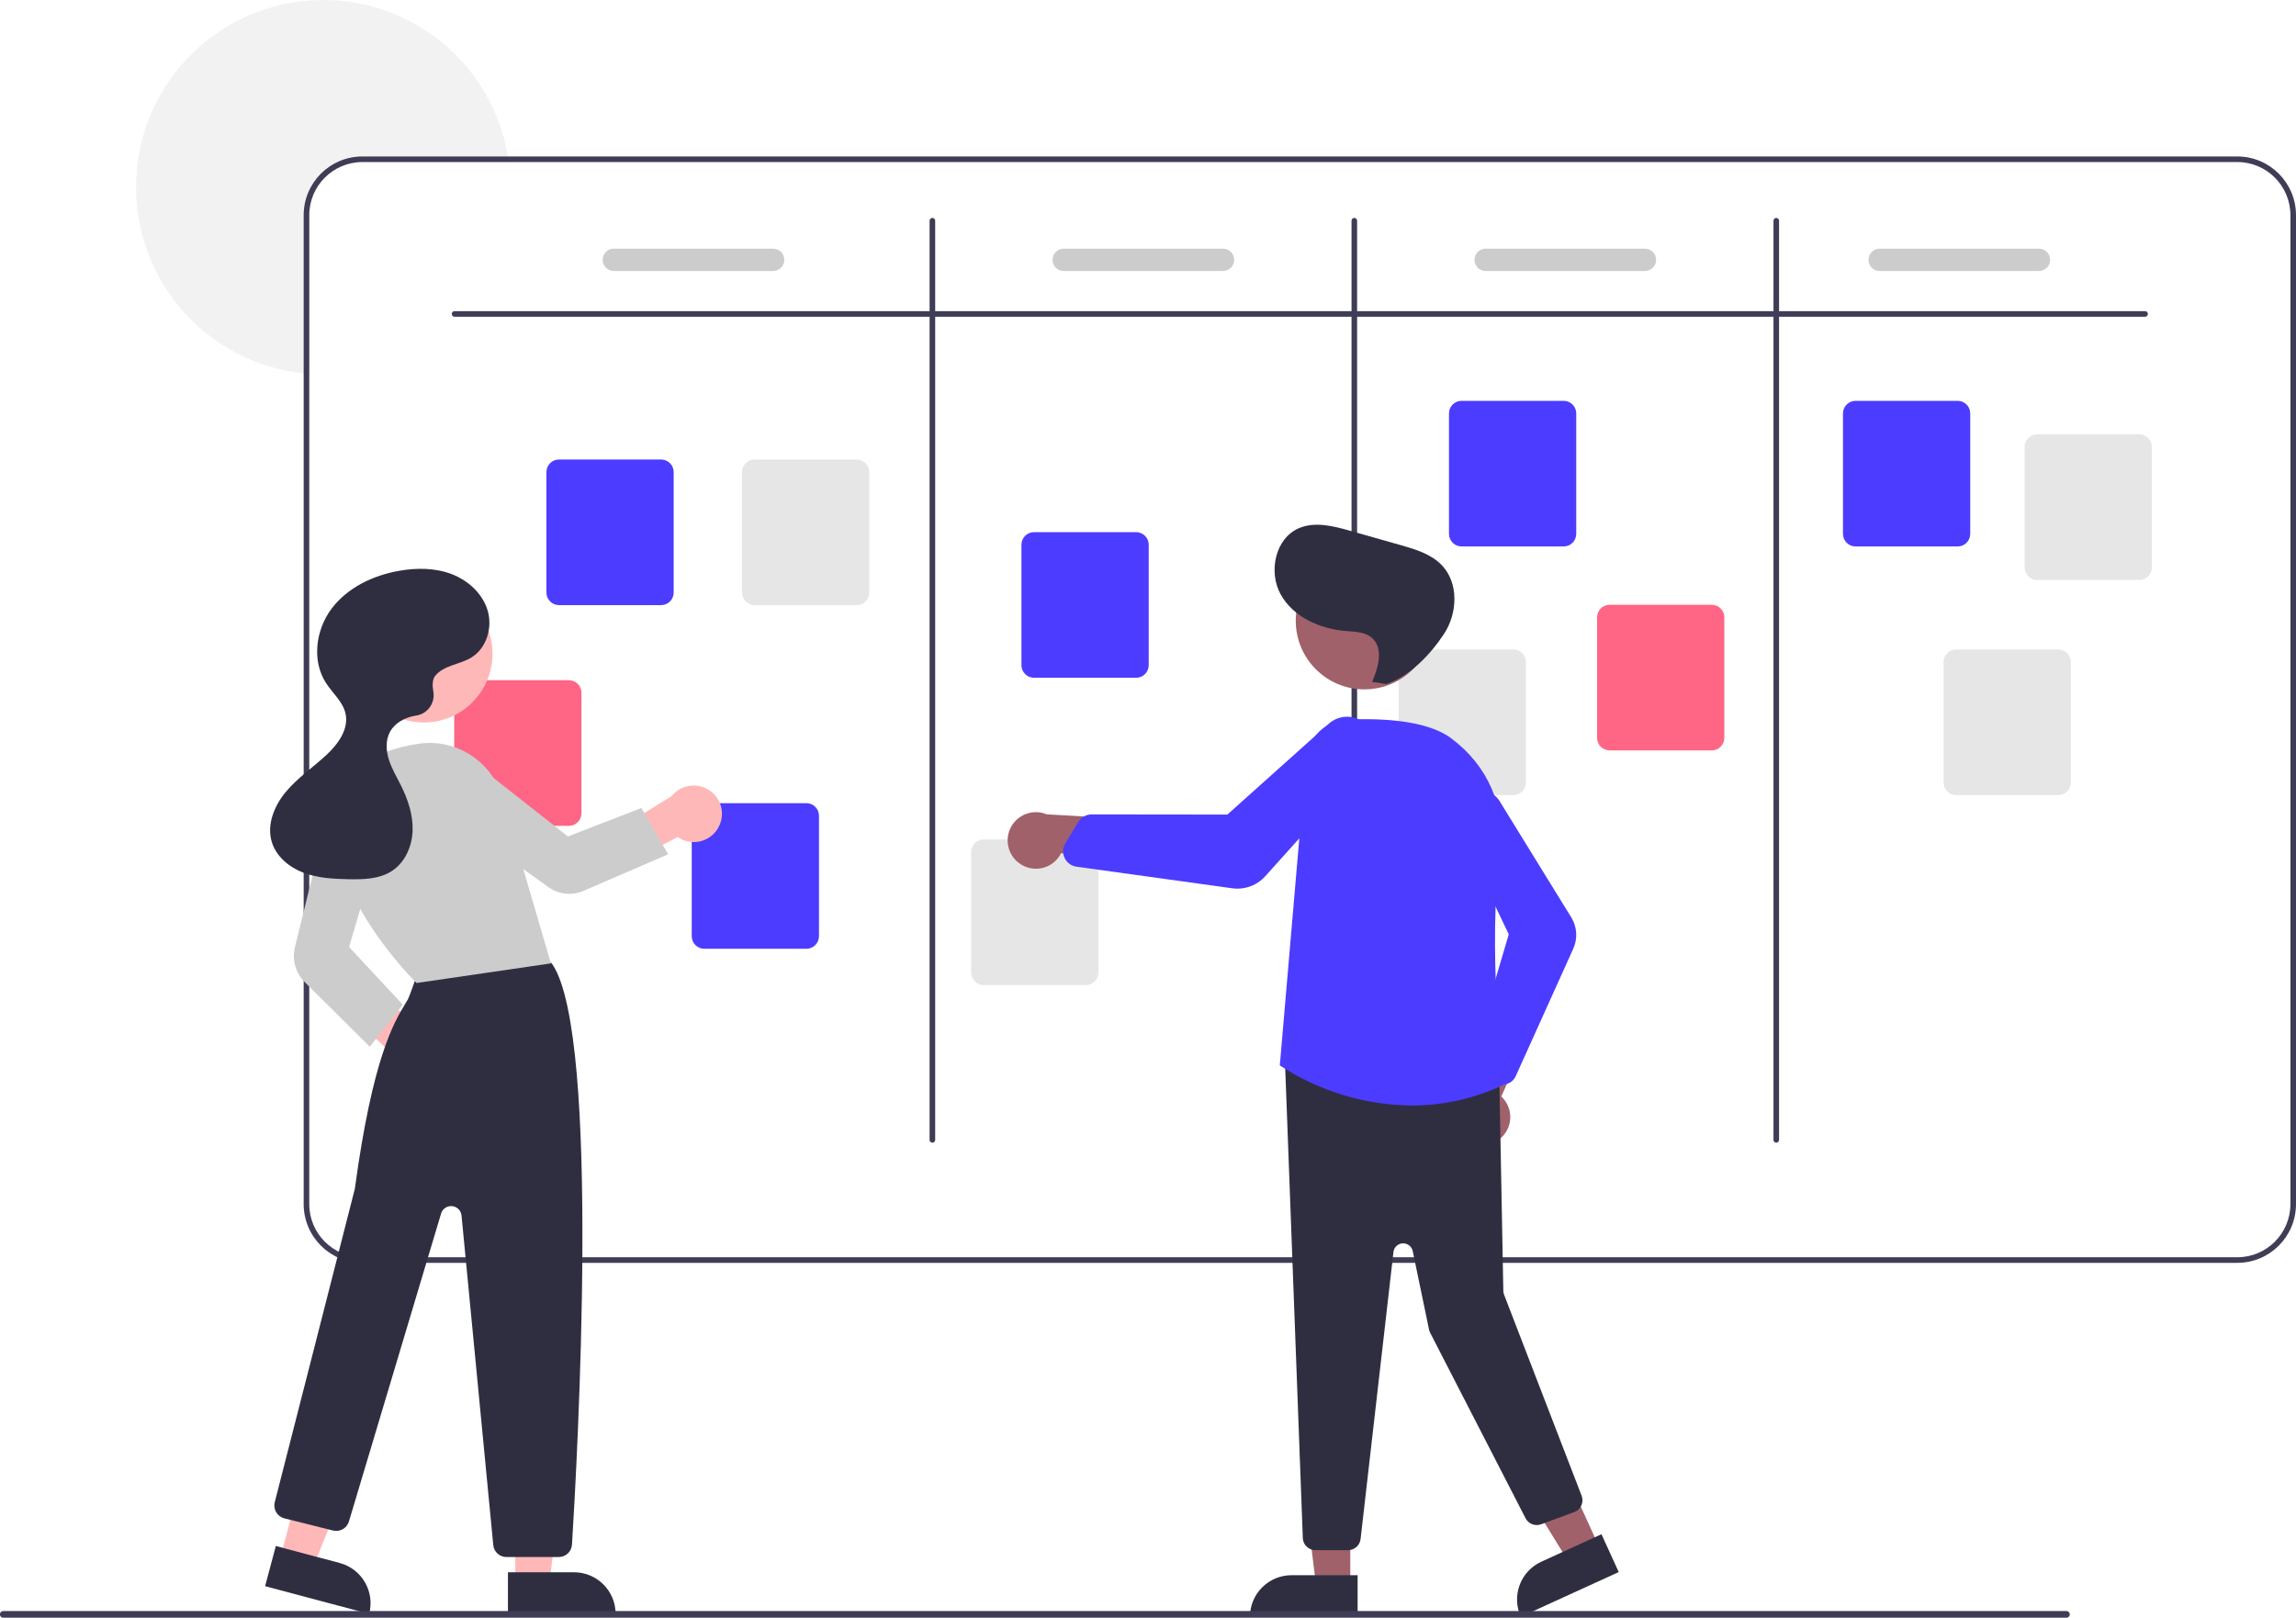
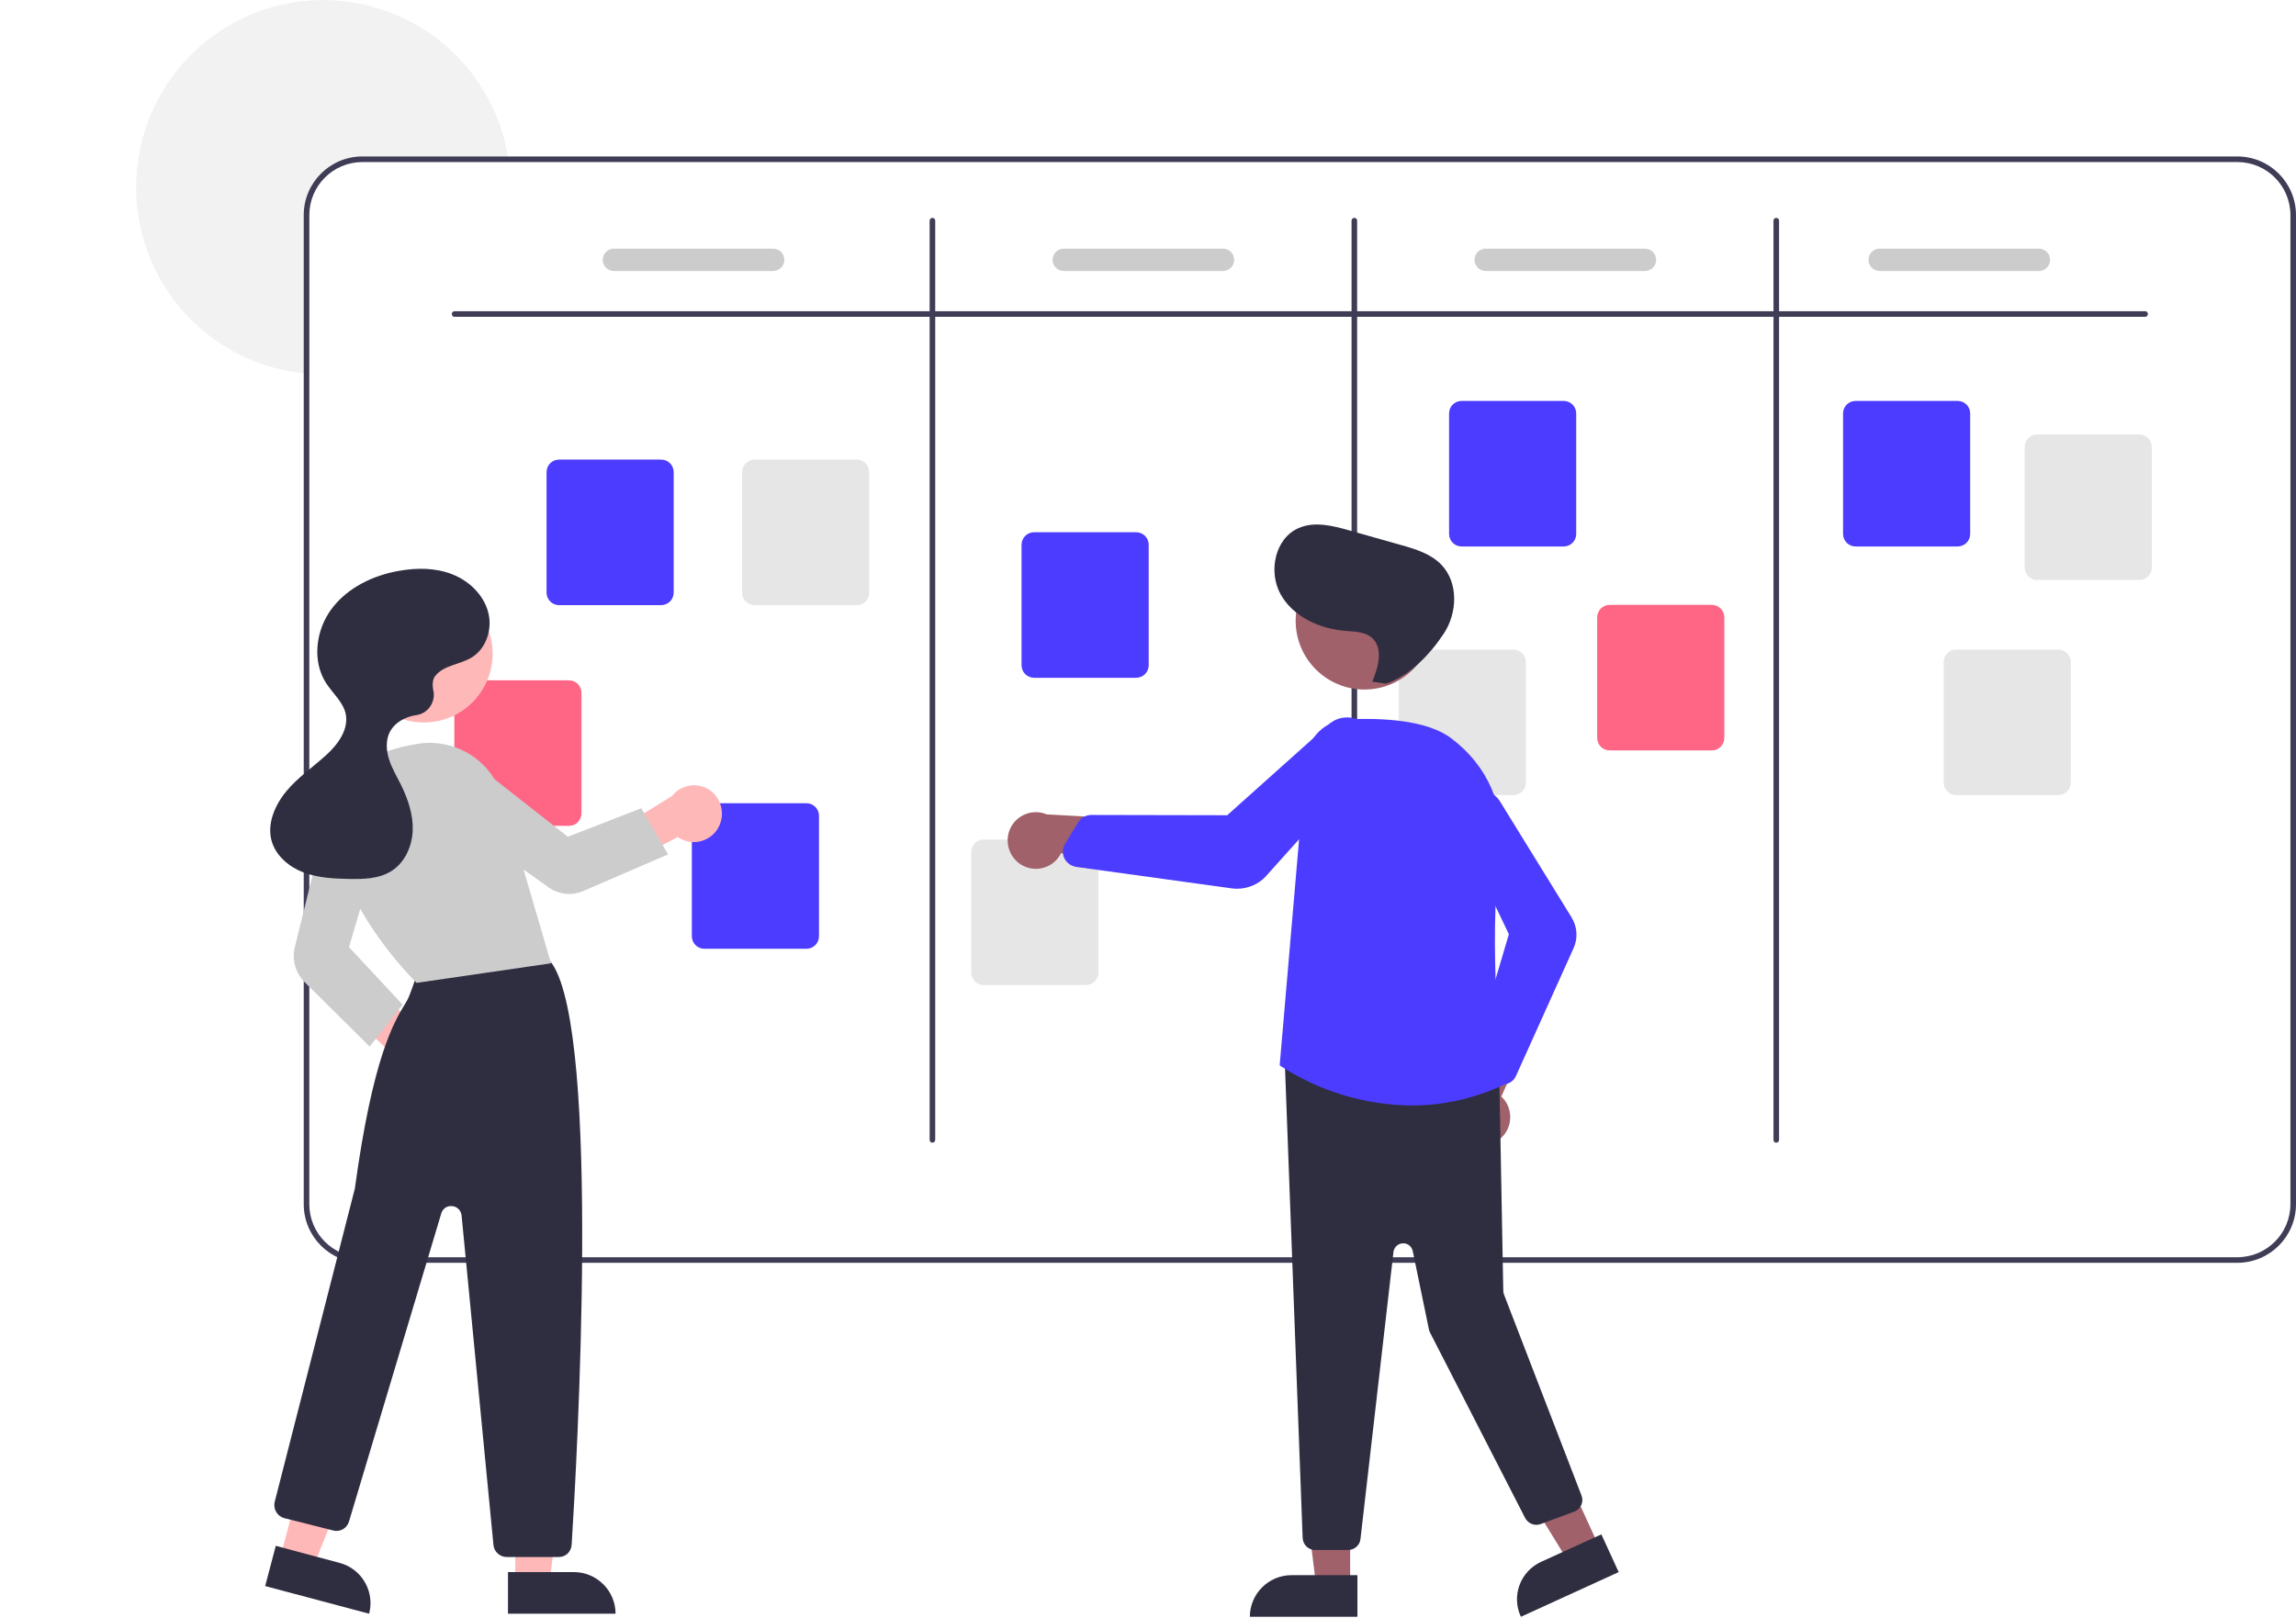
- <svg xmlns="http://www.w3.org/2000/svg" id="afc98551-3d88-4acb-87ed-36f06011ac7a" data-name="Layer 1" width="821.676" height="579.01" viewBox="0 0 821.676 579.01">
-   <path d="M371.238,218.495h-52.4a19.017,19.017,0,0,0-19,19v56.81c-.67-.04-1.34-.1-2-.18a66.999,66.999,0,1,1,73.1-77.63C371.048,217.155,371.148,217.825,371.238,218.495Z" transform="translate(-189.1619 -160.4952)" fill="#f2f2f2" />
-   <path d="M989.838,216.495h-671a21.023,21.023,0,0,0-21,21v354a21.023,21.023,0,0,0,21,21h671a21.023,21.023,0,0,0,21-21v-354A21.023,21.023,0,0,0,989.838,216.495Zm19,375a19.017,19.017,0,0,1-19,19h-671a19.017,19.017,0,0,1-19-19v-354a19.017,19.017,0,0,1,19-19h671a19.017,19.017,0,0,1,19,19Z" transform="translate(-189.1619 -160.4952)" fill="#3f3d56" />
-   <path d="M956.838,273.865h-605a1,1,0,0,1,0-2h605a1,1,0,0,1,0,2Z" transform="translate(-189.1619 -160.4952)" fill="#3f3d56" />
-   <path d="M522.838,569.495a1,1,0,0,1-1-1v-329a1,1,0,1,1,2,0v329A1,1,0,0,1,522.838,569.495Z" transform="translate(-189.1619 -160.4952)" fill="#3f3d56" />
-   <path d="M673.838,569.495a1,1,0,0,1-1-1v-329a1,1,0,1,1,2,0v329A1,1,0,0,1,673.838,569.495Z" transform="translate(-189.1619 -160.4952)" fill="#3f3d56" />
-   <path d="M824.838,569.495a1,1,0,0,1-1-1v-329a1,1,0,1,1,2,0v329A1,1,0,0,1,824.838,569.495Z" transform="translate(-189.1619 -160.4952)" fill="#3f3d56" />
-   <path d="M425.754,377.083h-36.54a4.505,4.505,0,0,1-4.5-4.5V329.463a4.505,4.505,0,0,1,4.5-4.5h36.54a4.505,4.505,0,0,1,4.5,4.5v43.12A4.505,4.505,0,0,1,425.754,377.083Z" transform="translate(-189.1619 -160.4952)" fill="#4c3cff" />
-   <path d="M477.754,500.083h-36.54a4.505,4.505,0,0,1-4.5-4.5V452.463a4.505,4.505,0,0,1,4.5-4.5h36.54a4.505,4.505,0,0,1,4.5,4.5v43.12A4.505,4.505,0,0,1,477.754,500.083Z" transform="translate(-189.1619 -160.4952)" fill="#4c3cff" />
-   <path d="M595.754,403.083h-36.54a4.505,4.505,0,0,1-4.5-4.5V355.463a4.505,4.505,0,0,1,4.5-4.5h36.54a4.505,4.505,0,0,1,4.5,4.5v43.12A4.505,4.505,0,0,1,595.754,403.083Z" transform="translate(-189.1619 -160.4952)" fill="#4c3cff" />
-   <path d="M748.754,356.083h-36.54a4.505,4.505,0,0,1-4.5-4.5V308.463a4.505,4.505,0,0,1,4.5-4.5h36.54a4.505,4.505,0,0,1,4.5,4.5v43.12A4.505,4.505,0,0,1,748.754,356.083Z" transform="translate(-189.1619 -160.4952)" fill="#4c3cff" />
-   <path d="M889.754,356.083h-36.54a4.505,4.505,0,0,1-4.5-4.5V308.463a4.505,4.505,0,0,1,4.5-4.5h36.54a4.505,4.505,0,0,1,4.5,4.5v43.12A4.505,4.505,0,0,1,889.754,356.083Z" transform="translate(-189.1619 -160.4952)" fill="#4c3cff" />
-   <path d="M954.754,368.083h-36.54a4.505,4.505,0,0,1-4.5-4.5V320.463a4.505,4.505,0,0,1,4.5-4.5h36.54a4.505,4.505,0,0,1,4.5,4.5v43.12A4.505,4.505,0,0,1,954.754,368.083Z" transform="translate(-189.1619 -160.4952)" fill="#e6e6e6" />
-   <path d="M925.754,445.083h-36.54a4.505,4.505,0,0,1-4.5-4.5V397.463a4.505,4.505,0,0,1,4.5-4.5h36.54a4.505,4.505,0,0,1,4.5,4.5v43.12A4.505,4.505,0,0,1,925.754,445.083Z" transform="translate(-189.1619 -160.4952)" fill="#e6e6e6" />
-   <path d="M801.754,429.083h-36.54a4.505,4.505,0,0,1-4.5-4.5V381.463a4.505,4.505,0,0,1,4.5-4.5h36.54a4.505,4.505,0,0,1,4.5,4.5v43.12A4.505,4.505,0,0,1,801.754,429.083Z" transform="translate(-189.1619 -160.4952)" fill="#ff6584" />
-   <path d="M730.754,445.083h-36.54a4.505,4.505,0,0,1-4.5-4.5V397.463a4.505,4.505,0,0,1,4.5-4.5h36.54a4.505,4.505,0,0,1,4.5,4.5v43.12A4.505,4.505,0,0,1,730.754,445.083Z" transform="translate(-189.1619 -160.4952)" fill="#e6e6e6" />
-   <path d="M577.754,513.083h-36.54a4.505,4.505,0,0,1-4.5-4.5V465.463a4.505,4.505,0,0,1,4.5-4.5h36.54a4.505,4.505,0,0,1,4.5,4.5v43.12A4.505,4.505,0,0,1,577.754,513.083Z" transform="translate(-189.1619 -160.4952)" fill="#e6e6e6" />
-   <path d="M392.754,456.083h-36.54a4.505,4.505,0,0,1-4.5-4.5V408.463a4.505,4.505,0,0,1,4.5-4.5h36.54a4.505,4.505,0,0,1,4.5,4.5v43.12A4.505,4.505,0,0,1,392.754,456.083Z" transform="translate(-189.1619 -160.4952)" fill="#ff6584" />
-   <path d="M495.754,377.083h-36.54a4.505,4.505,0,0,1-4.5-4.5V329.463a4.505,4.505,0,0,1,4.5-4.5h36.54a4.505,4.505,0,0,1,4.5,4.5v43.12A4.505,4.505,0,0,1,495.754,377.083Z" transform="translate(-189.1619 -160.4952)" fill="#e6e6e6" />
-   <path d="M465.838,257.495h-57a4,4,0,0,1,0-8h57a4,4,0,0,1,0,8Z" transform="translate(-189.1619 -160.4952)" fill="#ccc" />
-   <path d="M626.838,257.495h-57a4,4,0,0,1,0-8h57a4,4,0,0,1,0,8Z" transform="translate(-189.1619 -160.4952)" fill="#ccc" />
-   <path d="M777.838,257.495h-57a4,4,0,0,1,0-8h57a4,4,0,0,1,0,8Z" transform="translate(-189.1619 -160.4952)" fill="#ccc" />
-   <path d="M918.838,257.495h-57a4,4,0,0,1,0-8h57a4,4,0,0,1,0,8Z" transform="translate(-189.1619 -160.4952)" fill="#ccc" />
-   <path d="M338.171,550.387A10.056,10.056,0,0,1,329.471,537.656L303.838,513.795l13.553-3.438,25.206,20.444a10.11,10.11,0,0,1-4.426,19.586Z" transform="translate(-189.1619 -160.4952)" fill="#ffb8b8" />
-   <polygon points="184.404 566.253 196.664 566.253 202.496 518.965 184.402 518.965 184.404 566.253" fill="#ffb8b8" />
-   <path d="M370.939,723.245h38.531a0,0,0,0,1,0,0v14.887a0,0,0,0,1,0,0H385.826a14.887,14.887,0,0,1-14.887-14.887v0A0,0,0,0,1,370.939,723.245Z" transform="translate(591.28 1300.863) rotate(179.9974)" fill="#2f2e41" />
-   <polygon points="100.345 557.401 112.193 560.555 129.994 516.359 112.509 511.705 100.345 557.401" fill="#ffb8b8" />
-   <path d="M285.307,718.541h38.531a0,0,0,0,1,0,0v14.887a0,0,0,0,1,0,0H300.194a14.887,14.887,0,0,1-14.887-14.887v0A0,0,0,0,1,285.307,718.541Z" transform="matrix(-0.96635, -0.25722, 0.25722, -0.96635, 222.9961, 1345.388)" fill="#2f2e41" />
-   <path d="M389.123,717.795H370.416a4.73,4.73,0,0,1-4.726-4.293L354.333,595.57a3.748,3.748,0,0,0-7.321-.715L314.039,705.055a4.742,4.742,0,0,1-5.7,3.246l-17.403-4.352a4.747,4.747,0,0,1-3.447-5.787c.284-1.11,28.411-111.028,28.656-112.158,6.373-46.968,13.997-59.554,18.093-66.314.339-.56.651-1.074.931-1.561.351-.608,2.512-6.645,3.884-10.564a4.79,4.79,0,0,1,2.435-2.978c17.211-8.802,37.347-2.709,43.109-.632a4.682,4.682,0,0,1,2.338,1.815c17.285,26.071,8.802,177.491,6.926,207.581A4.751,4.751,0,0,1,389.123,717.795Z" transform="translate(-189.1619 -160.4952)" fill="#2f2e41" />
-   <circle cx="151.684" cy="234.024" r="24.561" fill="#ffb8b8" />
-   <path d="M338.244,512.333l-.177-.171c-.331-.32-33.056-32.38-28.821-62.024,1.811-12.68,12.07-20.781,29.668-23.431a27.135,27.135,0,0,1,30,19.121l17.4,59.484Z" transform="translate(-189.1619 -160.4952)" fill="#ccc" />
-   <path d="M321.495,535.136l-23.318-23.171a13.137,13.137,0,0,1-3.48-12.392l11.289-45.919A10.354,10.354,0,0,1,319.165,446.254a10.411,10.411,0,0,1,6.809,12.794L314.09,499.444l19.218,20.637Z" transform="translate(-189.1619 -160.4952)" fill="#ccc" />
-   <path d="M446.566,456.058a10.056,10.056,0,0,1-14.884,4.029L400.553,476.221l1.376-13.706,27.597-17.079a10.11,10.11,0,0,1,17.04,10.621Z" transform="translate(-189.1619 -160.4952)" fill="#ffb8b8" />
-   <path d="M428.283,466.26l-30.346,13.114a12.809,12.809,0,0,1-12.477-1.338l-38.589-27.649A10.355,10.355,0,0,1,344.897,435.4a10.41,10.41,0,0,1,14.409-1.568l33.088,26.042,26.3-10.175Z" transform="translate(-189.1619 -160.4952)" fill="#ccc" />
-   <path d="M344.918,402.39c3.03-3.796,8.691-4.001,12.853-6.505,5.452-3.28,7.706-10.611,5.949-16.726s-6.938-10.881-12.878-13.16-12.549-2.307-18.816-1.206c-9.33,1.64-18.516,5.995-24.207,13.569s-7.139,18.666-1.981,26.612c2.37,3.652,6.029,6.667,6.975,10.917,1.242,5.58-2.671,10.961-6.864,14.846-4.777,4.426-10.257,8.133-14.442,13.123s-6.976,11.806-5.066,18.032c1.6,5.216,6.256,9.059,11.361,10.984s10.666,2.203,16.121,2.309c5.297.104,10.924-.025,15.386-2.881,4.777-3.058,7.328-8.858,7.516-14.527s-1.706-11.223-4.245-16.294c-1.513-3.023-3.273-5.953-4.278-9.18s-1.18-6.89.431-9.863c1.693-3.125,5.117-5.009,8.604-5.694.181-.036.373-.067.573-.096a7.398,7.398,0,0,0,6.333-8.628C343.847,405.808,343.881,403.689,344.918,402.39Z" transform="translate(-189.1619 -160.4952)" fill="#2f2e41" />
-   <polygon points="483.229 567.3 470.969 567.3 465.137 520.012 483.231 520.013 483.229 567.3" fill="#a0616a" />
-   <path d="M462.212,563.797h23.644a0,0,0,0,1,0,0v14.887a0,0,0,0,1,0,0H447.325a0,0,0,0,1,0,0v0A14.887,14.887,0,0,1,462.212,563.797Z" fill="#2f2e41" />
-   <polygon points="572.184 553.413 561.033 558.506 536.079 517.917 552.538 510.399 572.184 553.413" fill="#a0616a" />
-   <path d="M743.47,716.962h23.644a0,0,0,0,1,0,0v14.887a0,0,0,0,1,0,0H728.583a0,0,0,0,1,0,0v0A14.887,14.887,0,0,1,743.47,716.962Z" transform="translate(-422.5278 215.6884) rotate(-24.54855)" fill="#2f2e41" />
-   <path d="M725.643,568.352a10.056,10.056,0,0,0,.801-15.399l14.412-32.7-18.309,3.103-10.879,30.577a10.11,10.11,0,0,0,13.975,14.419Z" transform="translate(-189.1619 -160.4952)" fill="#a0616a" />
-   <path d="M671.609,715.327H659.897a4.517,4.517,0,0,1-4.488-4.174l-6.387-170.559a4.5,4.5,0,0,1,4.925-4.805l67.735,7.193a4.501,4.501,0,0,1,4.062,4.394l1.419,75.235a3.492,3.492,0,0,0,.234,1.193l27.785,72.053a4.499,4.499,0,0,1-2.643,5.841l-11.868,4.373a4.501,4.501,0,0,1-5.557-2.164l-34.133-66.369a4.475,4.475,0,0,1-.404-1.143l-5.831-28.094a3.5,3.5,0,0,0-6.904.312L676.08,711.338A4.499,4.499,0,0,1,671.609,715.327Z" transform="translate(-189.1619 -160.4952)" fill="#2f2e41" />
-   <circle cx="488.279" cy="222.178" r="24.561" fill="#a0616a" />
-   <path d="M694.285,556.19a87.664,87.664,0,0,1-46.873-14.198l-.239-.165.025-.29,9.395-109.416a15.421,15.421,0,0,1,14.599-14.062c12.176-.56,28.531.146,37.286,6.667,13.231,9.854,19.608,24.694,17.496,40.712-4.38,33.219.582,78.029,1.162,83.029l.042.36-.33.151A77.266,77.266,0,0,1,694.285,556.19Z" transform="translate(-189.1619 -160.4952)" fill="#4c3cff" />
-   <path d="M727.022,548.653a5.007,5.007,0,0,1-3.681-1.622l-5.373-5.861a5.026,5.026,0,0,1-1.109-4.795l12.251-41.464-18.64-39.144a8.832,8.832,0,0,1-.604-5.879,8.809,8.809,0,0,1,16.313-2.084l25.295,41.042a11.951,11.951,0,0,1,.72,11.198l-20.61,45.665a4.988,4.988,0,0,1-3.766,2.88A5.054,5.054,0,0,1,727.022,548.653Z" transform="translate(-189.1619 -160.4952)" fill="#4c3cff" />
-   <path d="M553.9,469.448a10.056,10.056,0,0,0,14.999-3.578l35.438,4.596L596.192,453.778l-32.404-1.806a10.11,10.11,0,0,0-9.888,17.476Z" transform="translate(-189.1619 -160.4952)" fill="#a0616a" />
-   <path d="M632.011,478.562a13.425,13.425,0,0,1-1.845-.127l-55.751-7.732a5.541,5.541,0,0,1-4.251-3.111,5.657,5.657,0,0,1-.318-.829h-0a5.564,5.564,0,0,1,.575-4.432l4.614-7.649a5.584,5.584,0,0,1,4.756-2.686h.008l48.596.056,36.294-32.517a9.868,9.868,0,0,1,6.107-2.5,9.835,9.835,0,0,1,7.373,16.815L641.953,474.128A13.364,13.364,0,0,1,632.011,478.562Z" transform="translate(-189.1619 -160.4952)" fill="#4c3cff" />
-   <path d="M680.234,404.523c2.244-5.195,4.144-12.113-.161-15.785-2.497-2.13-6.094-2.135-9.365-2.4-9.217-.747-18.706-4.988-23.211-13.064s-1.989-20.084,6.51-23.728c5.729-2.456,12.297-.783,18.294.918l18.006,5.106c5.35,1.517,10.967,3.19,14.819,7.201,6.143,6.397,5.684,17.212.805,24.618s-12.226,15.131-20.638,17.943Z" transform="translate(-189.1619 -160.4952)" fill="#2f2e41" />
-   <path d="M928.647,739.505h-738.294a1.191,1.191,0,1,1,0-2.381h738.294a1.191,1.191,0,1,1,0,2.381Z" transform="translate(-189.1619 -160.4952)" fill="#3f3d56" />
+ <svg xmlns="http://www.w3.org/2000/svg" version="1.1" id="afc98551-3d88-4acb-87ed-36f06011ac7a" x="0px" y="0px" viewBox="0 0 821.7 579" style="enable-background:new 0 0 821.7 579;" xml:space="preserve">
+   <style type="text/css">
+ 	.st0{fill:#F2F2F2;}
+ 	.st1{fill:#3F3D56;}
+ 	.st2{fill:#4C3CFF;}
+ 	.st3{fill:#E6E6E6;}
+ 	.st4{fill:#FF6584;}
+ 	.st5{fill:#CCCCCC;}
+ 	.st6{fill:#FFB8B8;}
+ 	.st7{fill:#2F2E41;}
+ 	.st8{fill:#A0616A;}
+ </style>
+   <path class="st0" d="M182.1,58h-52.4c-10.5,0-19,8.5-19,19v56.8c-0.7,0-1.3-0.1-2-0.2C71.9,129.8,45.2,96.8,49.1,60  S85.9-3.5,122.7,0.4c30,3.2,54.1,25.9,59.1,55.6C181.9,56.7,182,57.3,182.1,58z" />
+   <path class="st1" d="M800.7,56h-671c-11.6,0-21,9.4-21,21v354c0,11.6,9.4,21,21,21h671c11.6,0,21-9.4,21-21V77  C821.7,65.4,812.3,56,800.7,56z M819.7,431c0,10.5-8.5,19-19,19h-671c-10.5,0-19-8.5-19-19V77c0-10.5,8.5-19,19-19h671  c10.5,0,19,8.5,19,19V431z" />
+   <path class="st1" d="M767.7,113.4h-605c-0.6,0-1-0.4-1-1s0.4-1,1-1h605c0.6,0,1,0.4,1,1S768.2,113.4,767.7,113.4z" />
+   <path class="st1" d="M333.7,409c-0.6,0-1-0.4-1-1V79c0-0.6,0.4-1,1-1s1,0.4,1,1v329C334.7,408.6,334.2,409,333.7,409z" />
+   <path class="st1" d="M484.7,409c-0.6,0-1-0.4-1-1V79c0-0.6,0.4-1,1-1s1,0.4,1,1v329C485.7,408.6,485.2,409,484.7,409z" />
+   <path class="st1" d="M635.7,409c-0.6,0-1-0.4-1-1V79c0-0.6,0.4-1,1-1s1,0.4,1,1v329C636.7,408.6,636.2,409,635.7,409z" />
+   <path class="st2" d="M236.6,216.6h-36.5c-2.5,0-4.5-2-4.5-4.5V169c0-2.5,2-4.5,4.5-4.5h36.5c2.5,0,4.5,2,4.5,4.5v43.1  C241.1,214.6,239.1,216.6,236.6,216.6z" />
+   <path class="st2" d="M288.6,339.6h-36.5c-2.5,0-4.5-2-4.5-4.5V292c0-2.5,2-4.5,4.5-4.5h36.5c2.5,0,4.5,2,4.5,4.5v43.1  C293.1,337.6,291.1,339.6,288.6,339.6z" />
+   <path class="st2" d="M406.6,242.6h-36.5c-2.5,0-4.5-2-4.5-4.5V195c0-2.5,2-4.5,4.5-4.5h36.5c2.5,0,4.5,2,4.5,4.5v43.1  C411.1,240.6,409.1,242.6,406.6,242.6z" />
+   <path class="st2" d="M559.6,195.6h-36.5c-2.5,0-4.5-2-4.5-4.5V148c0-2.5,2-4.5,4.5-4.5h36.5c2.5,0,4.5,2,4.5,4.5v43.1  C564.1,193.6,562.1,195.6,559.6,195.6z" />
+   <path class="st2" d="M700.6,195.6h-36.5c-2.5,0-4.5-2-4.5-4.5V148c0-2.5,2-4.5,4.5-4.5h36.5c2.5,0,4.5,2,4.5,4.5v43.1  C705.1,193.6,703.1,195.6,700.6,195.6z" />
+   <path class="st3" d="M765.6,207.6h-36.5c-2.5,0-4.5-2-4.5-4.5V160c0-2.5,2-4.5,4.5-4.5h36.5c2.5,0,4.5,2,4.5,4.5v43.1  C770.1,205.6,768.1,207.6,765.6,207.6z" />
+   <path class="st3" d="M736.6,284.6h-36.5c-2.5,0-4.5-2-4.5-4.5V237c0-2.5,2-4.5,4.5-4.5h36.5c2.5,0,4.5,2,4.5,4.5v43.1  C741.1,282.6,739.1,284.6,736.6,284.6z" />
+   <path class="st4" d="M612.6,268.6h-36.5c-2.5,0-4.5-2-4.5-4.5V221c0-2.5,2-4.5,4.5-4.5h36.5c2.5,0,4.5,2,4.5,4.5v43.1  C617.1,266.6,615.1,268.6,612.6,268.6z" />
+   <path class="st3" d="M541.6,284.6h-36.5c-2.5,0-4.5-2-4.5-4.5V237c0-2.5,2-4.5,4.5-4.5h36.5c2.5,0,4.5,2,4.5,4.5v43.1  C546.1,282.6,544.1,284.6,541.6,284.6z" />
+   <path class="st3" d="M388.6,352.6h-36.5c-2.5,0-4.5-2-4.5-4.5V305c0-2.5,2-4.5,4.5-4.5h36.5c2.5,0,4.5,2,4.5,4.5v43.1  C393.1,350.6,391.1,352.6,388.6,352.6z" />
+   <path class="st4" d="M203.6,295.6h-36.5c-2.5,0-4.5-2-4.5-4.5V248c0-2.5,2-4.5,4.5-4.5h36.5c2.5,0,4.5,2,4.5,4.5v43.1  C208.1,293.6,206.1,295.6,203.6,295.6z" />
+   <path class="st3" d="M306.6,216.6h-36.5c-2.5,0-4.5-2-4.5-4.5V169c0-2.5,2-4.5,4.5-4.5h36.5c2.5,0,4.5,2,4.5,4.5v43.1  C311.1,214.6,309.1,216.6,306.6,216.6z" />
+   <path class="st5" d="M276.7,97h-57c-2.2,0-4-1.8-4-4s1.8-4,4-4h57c2.2,0,4,1.8,4,4S278.9,97,276.7,97z" />
+   <path class="st5" d="M437.7,97h-57c-2.2,0-4-1.8-4-4s1.8-4,4-4h57c2.2,0,4,1.8,4,4S439.9,97,437.7,97z" />
+   <path class="st5" d="M588.7,97h-57c-2.2,0-4-1.8-4-4s1.8-4,4-4h57c2.2,0,4,1.8,4,4S590.9,97,588.7,97z" />
+   <path class="st5" d="M729.7,97h-57c-2.2,0-4-1.8-4-4s1.8-4,4-4h57c2.2,0,4,1.8,4,4S731.9,97,729.7,97z" />
+   <path class="st6" d="M149,389.9c-5.5-0.5-9.6-5.5-9-11c0.1-0.6,0.2-1.2,0.3-1.7l-25.6-23.9l13.6-3.4l25.2,20.4  c5.3,1.9,8,7.6,6.2,12.9C158,387.6,153.7,390.4,149,389.9L149,389.9z" />
+   <polygon class="st6" points="184.4,566.3 196.7,566.3 202.5,519 184.4,519 " />
+   <path class="st7" d="M220.3,577.6l-38.5,0l0,0l0-14.9l0,0l23.6,0C213.6,562.7,220.3,569.4,220.3,577.6L220.3,577.6L220.3,577.6z" />
+   <polygon class="st6" points="100.3,557.4 112.2,560.6 130,516.4 112.5,511.7 " />
+   <path class="st7" d="M132.1,577.6l-37.2-9.9l0,0l3.8-14.4l0,0l22.8,6.1C129.5,561.5,134.2,569.7,132.1,577.6L132.1,577.6  L132.1,577.6z" />
+   <path class="st7" d="M200,557.3h-18.7c-2.4,0-4.5-1.9-4.7-4.3l-11.4-117.9c-0.2-2.1-2-3.6-4.1-3.4c-1.5,0.1-2.8,1.2-3.2,2.7  l-33,110.2c-0.7,2.4-3.2,3.9-5.7,3.2l-17.4-4.4c-2.5-0.6-4.1-3.2-3.5-5.8c0,0,0,0,0,0c0.3-1.1,28.4-111,28.7-112.2  c6.4-47,14-59.6,18.1-66.3c0.3-0.6,0.7-1.1,0.9-1.6c0.4-0.6,2.5-6.6,3.9-10.6c0.4-1.3,1.2-2.4,2.4-3c17.2-8.8,37.3-2.7,43.1-0.6  c1,0.3,1.8,1,2.3,1.8c17.3,26.1,8.8,177.5,6.9,207.6C204.5,555.4,202.5,557.3,200,557.3z" />
+   <circle class="st6" cx="151.7" cy="234" r="24.6" />
+   <path class="st5" d="M149.1,351.8l-0.2-0.2c-0.3-0.3-33.1-32.4-28.8-62c1.8-12.7,12.1-20.8,29.7-23.4c13.4-2,26.2,6.2,30,19.1  l17.4,59.5L149.1,351.8z" />
+   <path class="st5" d="M132.3,374.6L109,351.5c-3.2-3.2-4.6-7.9-3.5-12.4l11.3-45.9c1.4-5.6,7-8.9,12.5-7.6c0.2,0.1,0.4,0.1,0.7,0.2  c5.4,1.7,8.4,7.4,6.8,12.8l-11.9,40.4l19.2,20.6L132.3,374.6z" />
+   <path class="st6" d="M257.4,295.6c-2.3,5-8.3,7.2-13.3,4.9c-0.5-0.2-1.1-0.5-1.5-0.9l-31.1,16.1l1.4-13.7l27.6-17.1  c3.5-4.4,9.9-5.1,14.2-1.6C258.2,286.3,259.4,291.3,257.4,295.6L257.4,295.6z" />
+   <path class="st5" d="M239.1,305.8l-30.3,13.1c-4.1,1.8-8.8,1.3-12.5-1.3l-38.6-27.6c-4.6-3.3-5.7-9.8-2.4-14.4  c0.1-0.2,0.3-0.4,0.4-0.5c3.6-4.3,10-5,14.4-1.6l33.1,26l26.3-10.2L239.1,305.8z" />
+   <path class="st7" d="M155.8,241.9c3-3.8,8.7-4,12.9-6.5c5.5-3.3,7.7-10.6,5.9-16.7s-6.9-10.9-12.9-13.2s-12.5-2.3-18.8-1.2  c-9.3,1.6-18.5,6-24.2,13.6s-7.1,18.7-2,26.6c2.4,3.7,6,6.7,7,10.9c1.2,5.6-2.7,11-6.9,14.8c-4.8,4.4-10.3,8.1-14.4,13.1  s-7,11.8-5.1,18c1.6,5.2,6.3,9.1,11.4,11s10.7,2.2,16.1,2.3c5.3,0.1,10.9,0,15.4-2.9c4.8-3.1,7.3-8.9,7.5-14.5s-1.7-11.2-4.2-16.3  c-1.5-3-3.3-6-4.3-9.2s-1.2-6.9,0.4-9.9c1.7-3.1,5.1-5,8.6-5.7c0.2,0,0.4-0.1,0.6-0.1c4.1-0.5,6.9-4.2,6.4-8.3c0-0.1,0-0.2-0.1-0.3  C154.7,245.3,154.7,243.2,155.8,241.9z" />
+   <polygon class="st8" points="483.2,567.3 471,567.3 465.1,520 483.2,520 " />
+   <path class="st7" d="M462.2,563.8h23.6l0,0v14.9l0,0h-38.5l0,0l0,0C447.3,570.5,454,563.8,462.2,563.8L462.2,563.8z" />
+   <polygon class="st8" points="572.2,553.4 561,558.5 536.1,517.9 552.5,510.4 " />
+   <path class="st7" d="M551.6,559l21.5-9.8l0,0l6.2,13.5l0,0l-35,16l0,0l0,0C540.8,571.2,544.1,562.4,551.6,559z" />
+   <path class="st8" d="M536.5,407.9c4.4-3.3,5.3-9.6,2-14.1c-0.4-0.5-0.8-0.9-1.2-1.3l14.4-32.7l-18.3,3.1l-10.9,30.6  c-3.5,4.3-2.9,10.7,1.5,14.2C527.6,410.6,532.8,410.7,536.5,407.9z" />
+   <path class="st7" d="M482.4,554.8h-11.7c-2.4,0-4.3-1.8-4.5-4.2l-6.4-170.6c-0.2-2.5,1.7-4.6,4.2-4.8c0.3,0,0.5,0,0.8,0l67.7,7.2  c2.3,0.2,4,2.1,4.1,4.4l1.4,75.2c0,0.4,0.1,0.8,0.2,1.2l27.8,72.1c0.9,2.3-0.3,4.9-2.6,5.8c0,0,0,0-0.1,0l-11.9,4.4  c-2.1,0.8-4.5-0.1-5.6-2.2L511.8,477c-0.2-0.4-0.3-0.7-0.4-1.1l-5.8-28.1c-0.4-1.9-2.2-3.1-4.1-2.7c-1.5,0.3-2.6,1.5-2.8,3  l-11.8,102.7C486.7,553.1,484.7,554.8,482.4,554.8z" />
+   <circle class="st8" cx="488.3" cy="222.2" r="24.6" />
+   <path class="st2" d="M505.1,395.7c-16.7-0.2-32.9-5.1-46.9-14.2l-0.2-0.2l0-0.3l9.4-109.4c0.7-7.7,6.9-13.7,14.6-14.1  c12.2-0.6,28.5,0.1,37.3,6.7c13.2,9.9,19.6,24.7,17.5,40.7c-4.4,33.2,0.6,78,1.2,83l0,0.4l-0.3,0.2  C527.5,393.2,516.4,395.7,505.1,395.7z" />
+   <path class="st2" d="M537.9,388.2c-1.4,0-2.7-0.6-3.7-1.6l-5.4-5.9c-1.2-1.3-1.6-3.1-1.1-4.8l12.3-41.5l-18.6-39.1  c-0.9-1.8-1.1-3.9-0.6-5.9c1.2-4.7,5.9-7.6,10.6-6.5c2.4,0.6,4.5,2.2,5.7,4.4l25.3,41c2.1,3.4,2.4,7.6,0.7,11.2l-20.6,45.7  c-0.7,1.5-2.1,2.6-3.8,2.9C538.4,388.1,538.1,388.2,537.9,388.2z" />
+   <path class="st8" d="M364.7,309c4.5,3.3,10.8,2.4,14.1-2.1c0.4-0.5,0.7-1,0.9-1.5l35.4,4.6l-8.1-16.7l-32.4-1.8  c-5.1-2.2-11.1,0.3-13.2,5.4C359.6,301.2,361,306.2,364.7,309z" />
+   <path class="st2" d="M442.8,318.1c-0.6,0-1.2,0-1.8-0.1l-55.8-7.7c-1.9-0.3-3.4-1.4-4.3-3.1c-0.1-0.3-0.2-0.5-0.3-0.8h0  c-0.4-1.5-0.2-3.1,0.6-4.4l4.6-7.6c1-1.7,2.8-2.7,4.8-2.7h0l48.6,0.1l36.3-32.5c1.7-1.5,3.8-2.4,6.1-2.5c5.4-0.3,10,3.9,10.3,9.4  c0.1,2.8-0.9,5.5-2.9,7.4l-36.2,40.3C450.3,316.5,446.6,318.1,442.8,318.1z" />
+   <path class="st7" d="M491.1,244c2.2-5.2,4.1-12.1-0.2-15.8c-2.5-2.1-6.1-2.1-9.4-2.4c-9.2-0.7-18.7-5-23.2-13.1s-2-20.1,6.5-23.7  c5.7-2.5,12.3-0.8,18.3,0.9l18,5.1c5.4,1.5,11,3.2,14.8,7.2c6.1,6.4,5.7,17.2,0.8,24.6s-12.2,15.1-20.6,17.9L491.1,244z" />
</svg>
